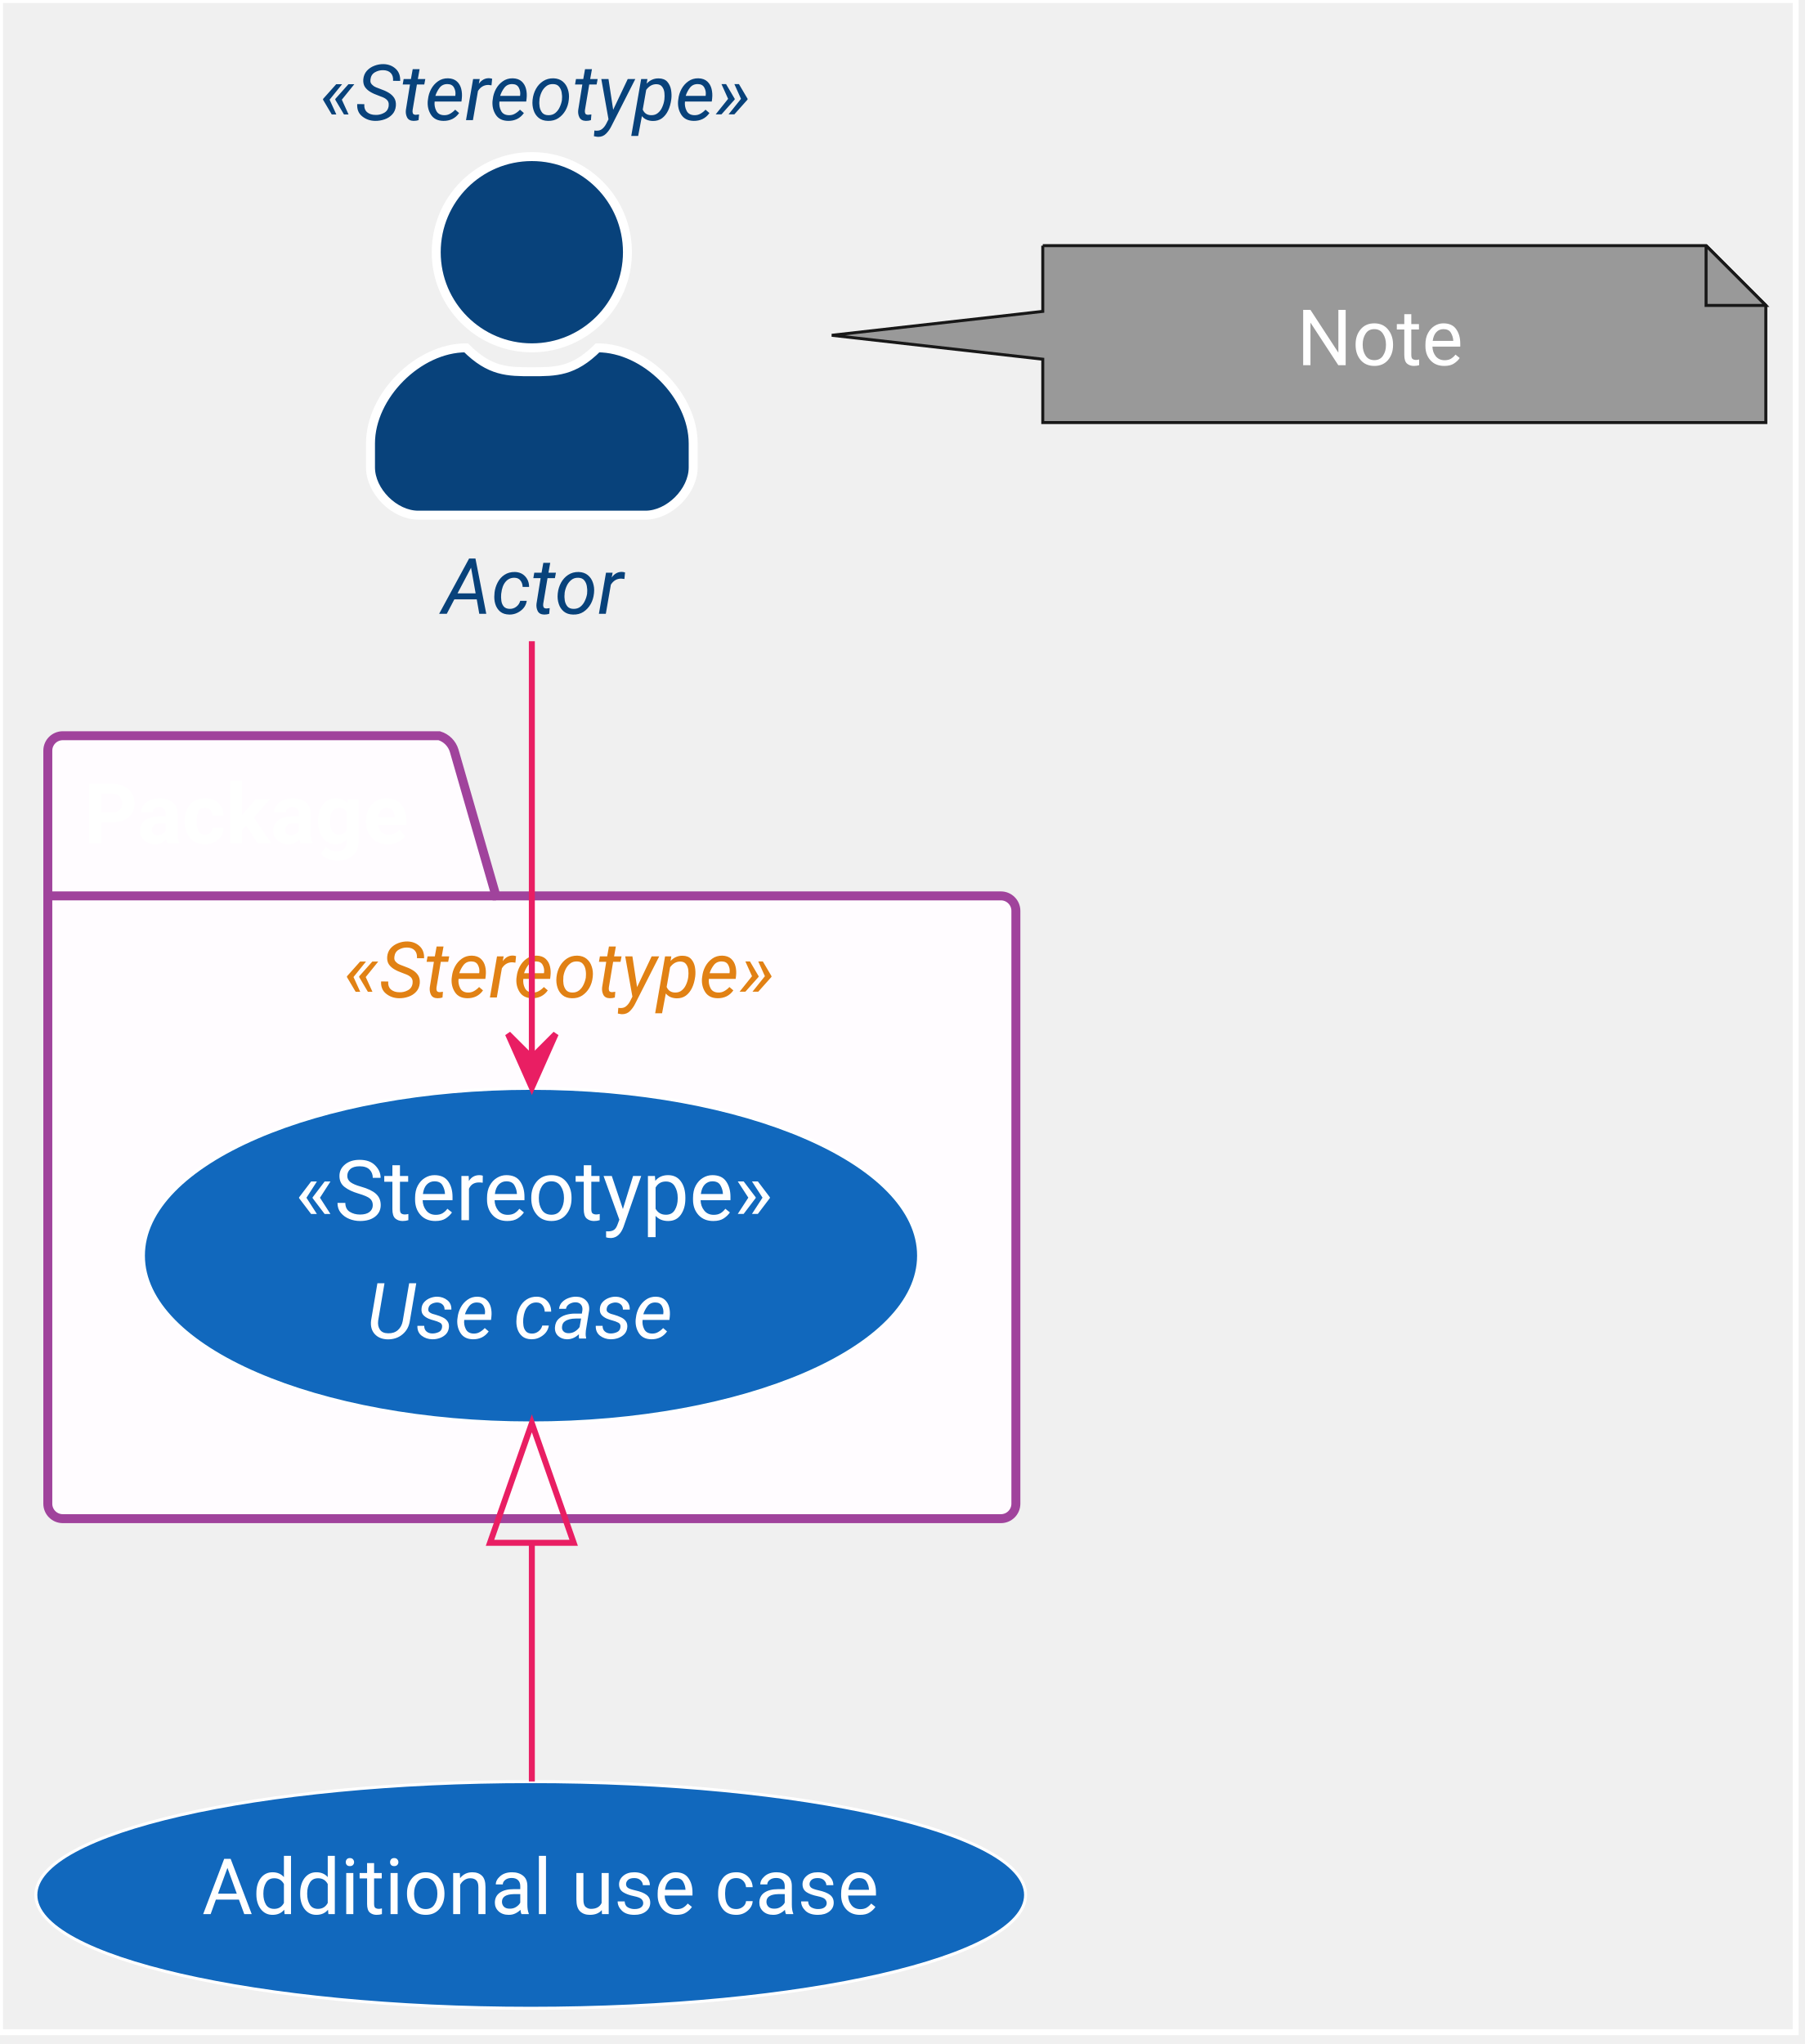
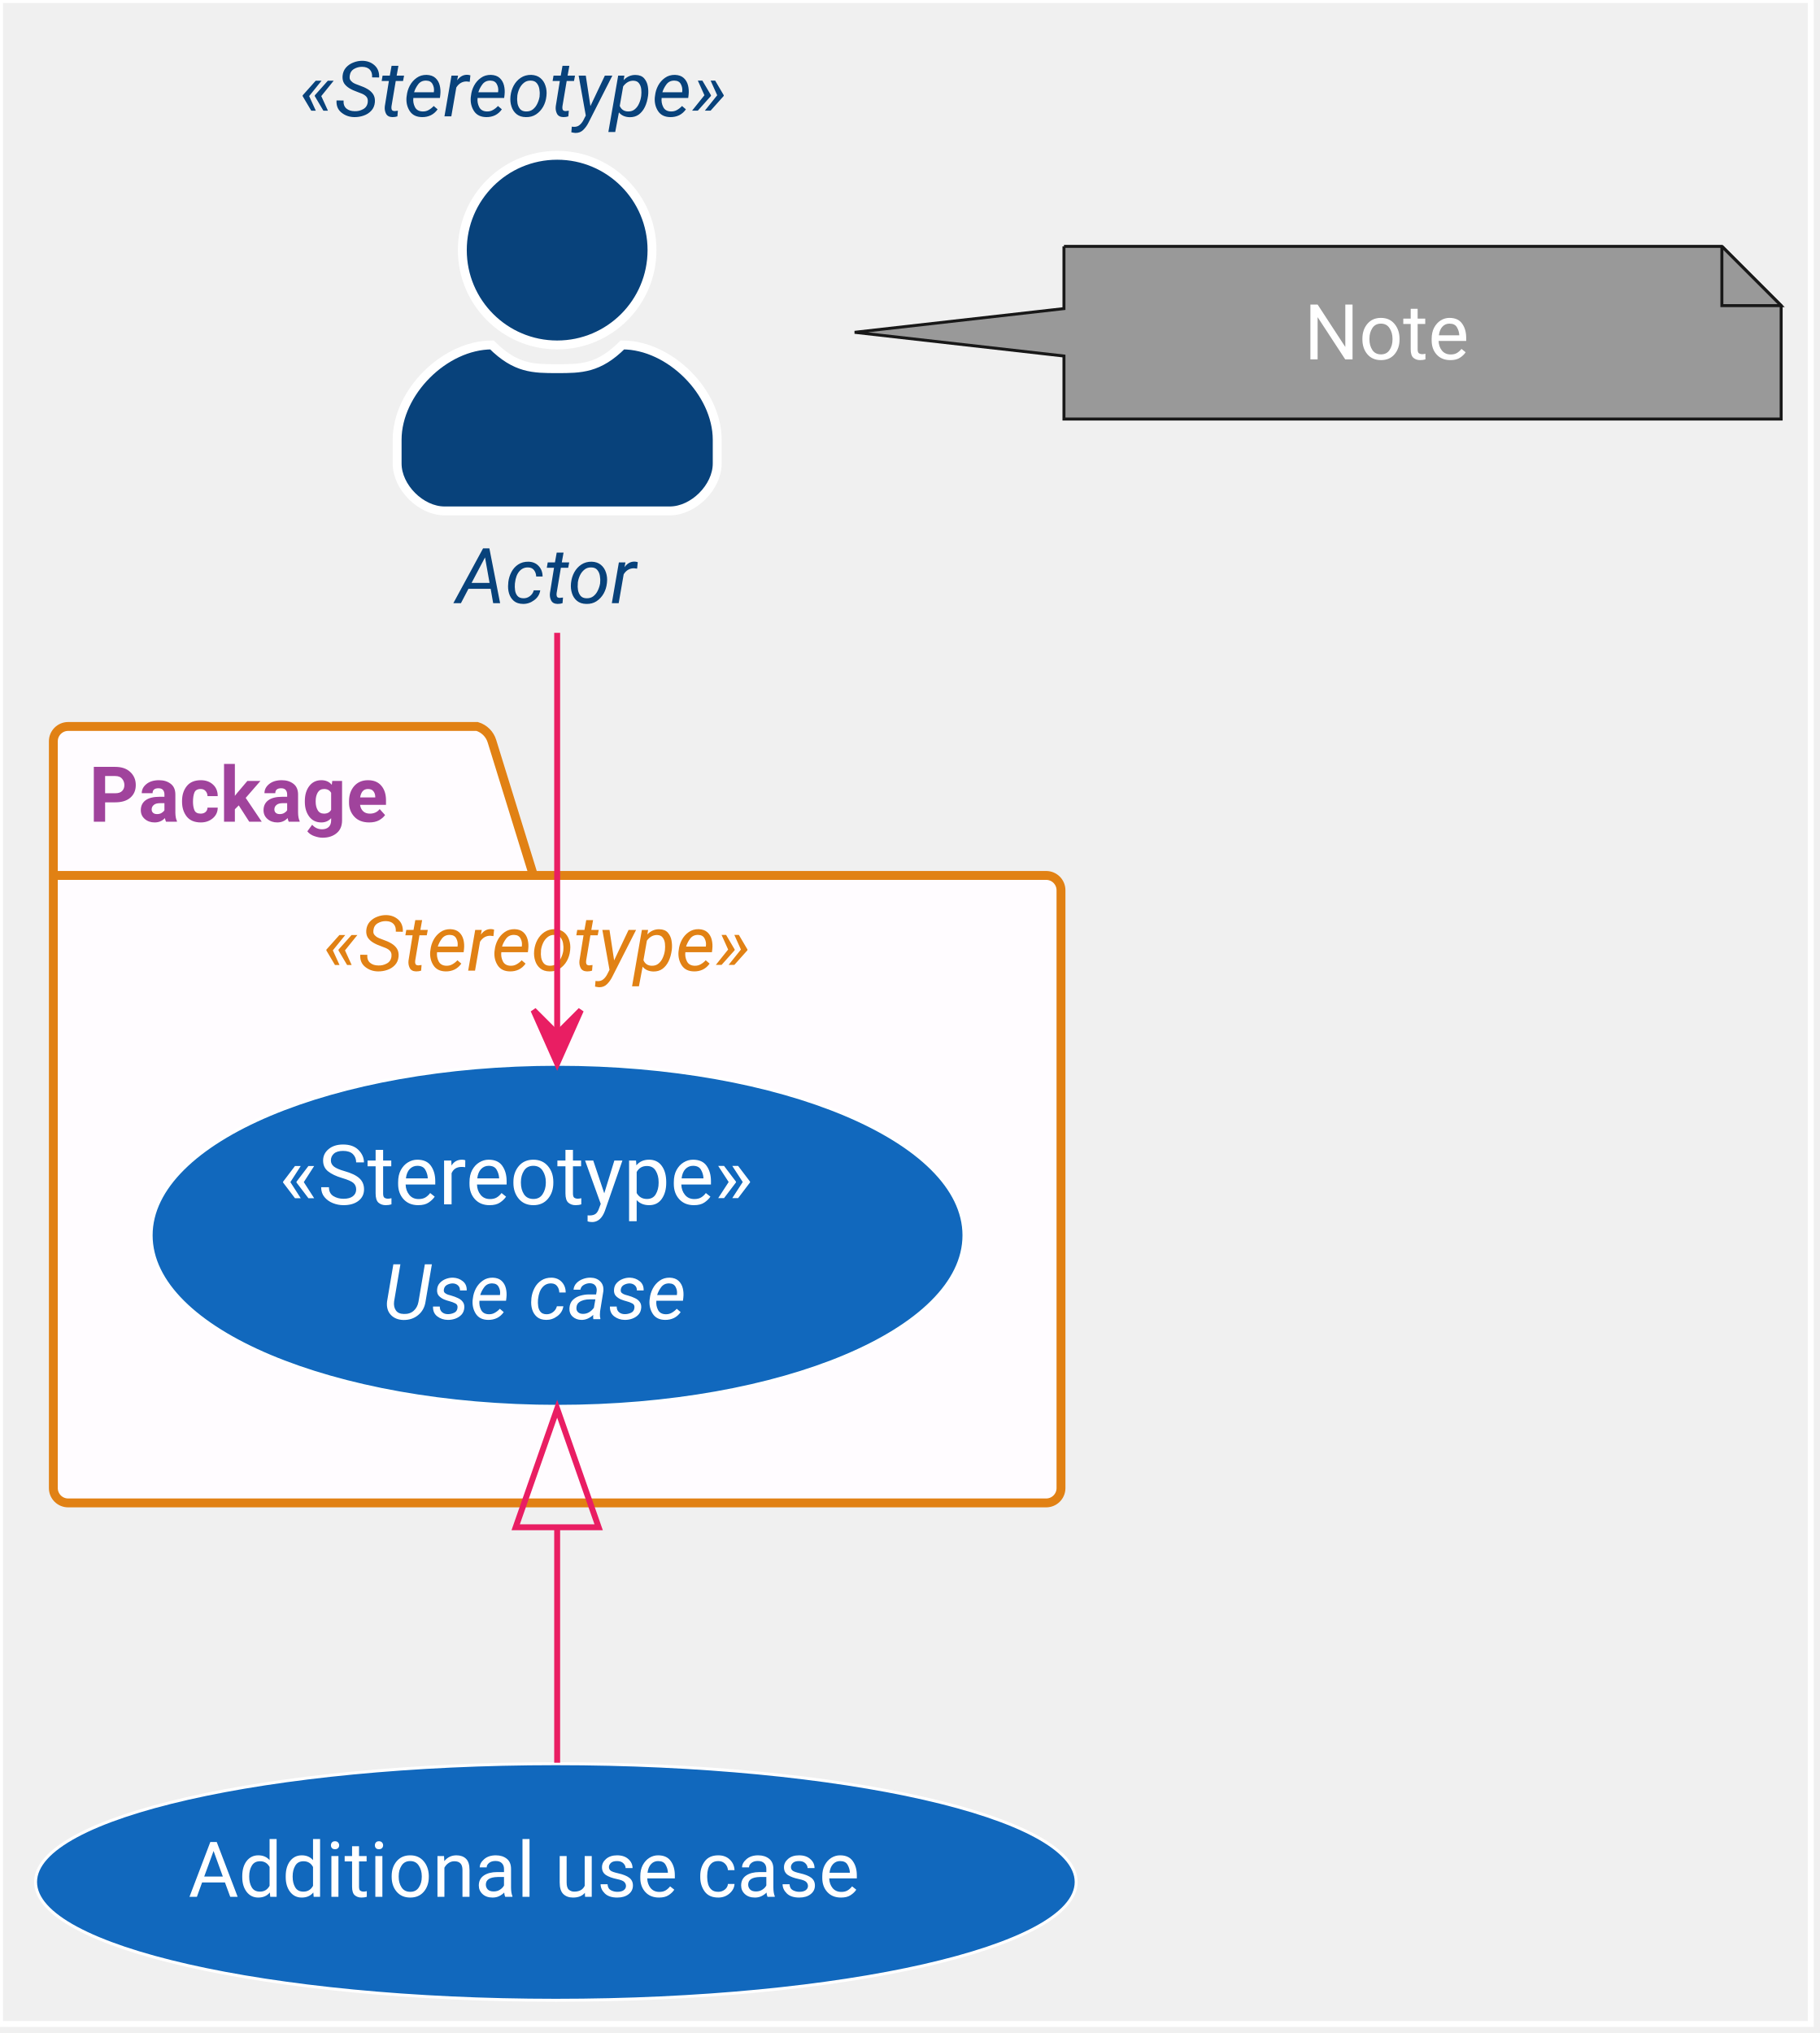
- <svg xmlns="http://www.w3.org/2000/svg" contentStyleType="text/css" height="342px" preserveAspectRatio="none" style="width:302px;height:342px;background:#FFFFFF;" version="1.1" viewBox="0 0 302 342" width="302px" zoomAndPan="magnify">
+ <svg xmlns="http://www.w3.org/2000/svg" contentStyleType="text/css" height="343px" preserveAspectRatio="none" style="width:307px;height:343px;background:#FFFFFF;" version="1.1" viewBox="0 0 307 343" width="307px" zoomAndPan="magnify">
  <defs />
  <g>
-     <rect fill="none" height="340.025" style="stroke:#FFFFFF;stroke-width:1.0;" width="300.5" x="0" y="0" />
+     <rect fill="none" height="341.478" style="stroke:#FFFFFF;stroke-width:1.0;" width="305.5" x="0" y="0" />
    <g id="cluster_Package">
-       <path d="M10.5,123.1 L73.5,123.1 A3.75,3.75 0 0 1 76,125.6 L83,149.9 L167.5,149.9 A2.5,2.5 0 0 1 170,152.4 L170,251.6 A2.5,2.5 0 0 1 167.5,254.1 L10.5,254.1 A2.5,2.5 0 0 1 8,251.6 L8,125.6 A2.5,2.5 0 0 1 10.5,123.1 " fill="#FFFCFF" style="stroke:#A0439C;stroke-width:1.5;" />
-       <line style="stroke:#A0439C;stroke-width:1.5;" x1="8" x2="83" y1="149.9" y2="149.9" />
-       <text fill="#FFFFFF" font-family="Roboto" font-size="14" font-weight="bold" lengthAdjust="spacing" textLength="58" x="14" y="141.1">Package</text>
-       <text fill="#E18114" font-family="Roboto" font-size="13" font-style="italic" lengthAdjust="spacing" textLength="71" x="57.5" y="166.9">«Stereotype»</text>
+       <path d="M11.5,122.566 L80.5,122.566 A3.75,3.75 0 0 1 83,125.066 L90,147.699 L176.5,147.699 A2.5,2.5 0 0 1 179,150.199 L179,251.066 A2.5,2.5 0 0 1 176.5,253.566 L11.5,253.566 A2.5,2.5 0 0 1 9,251.066 L9,125.066 A2.5,2.5 0 0 1 11.5,122.566 " fill="#FFFCFF" style="stroke:#E18114;stroke-width:1.5;" />
+       <line style="stroke:#E18114;stroke-width:1.5;" x1="9" x2="90" y1="147.699" y2="147.699" />
+       <text fill="#A0439C" font-family="Roboto" font-size="13" font-weight="bold" lengthAdjust="spacing" textLength="64" x="15" y="138.633">Package</text>
+       <text fill="#E18114" font-family="Roboto" font-size="13" font-style="italic" lengthAdjust="spacing" textLength="87" x="54.5" y="163.766">«Stereotype»</text>
    </g>
    <g id="elem_UseCase">
-       <ellipse cx="88.86" cy="210.091" fill="#1168BD" rx="64.86" ry="27.991" style="stroke:#FFFFFF;stroke-width:0.5;" />
-       <text fill="#FFFFFF" font-family="Roboto" font-size="14" lengthAdjust="spacing" textLength="79" x="49.36" y="204.158">«Stereotype»</text>
-       <text fill="#FFFFFF" font-family="Roboto" font-size="13" font-style="italic" lengthAdjust="spacing" textLength="55" x="61.36" y="223.958">Use case</text>
+       <ellipse cx="94.065" cy="208.418" fill="#1168BD" rx="68.565" ry="28.852" style="stroke:#FFFFFF;stroke-width:0.5;" />
+       <text fill="#FFFFFF" font-family="Roboto" font-size="14" lengthAdjust="spacing" textLength="94" x="47.065" y="203.19">«Stereotype»</text>
+       <text fill="#FFFFFF" font-family="Roboto" font-size="13" font-style="italic" lengthAdjust="spacing" textLength="59" x="64.565" y="222.559">Use case</text>
    </g>
    <g id="elem_Actor">
-       <ellipse cx="89" cy="42.2" fill="#08427B" rx="16" ry="16" style="stroke:#FFFFFF;stroke-width:1.5;" />
-       <path d="M89,62.2 C93,62.2 96,62.2 100,58.2 C108,58.2 116,66.2 116,74.2 L116,78.2 C116,82.2 112,86.2 108,86.2 L70,86.2 C66,86.2 62,82.2 62,78.2 L62,74.2 C62,66.2 70,58.2 78,58.2 C82,62.2 85,62.2 89,62.2 " fill="#08427B" style="stroke:#FFFFFF;stroke-width:1.5;" />
-       <text fill="#08427B" font-family="Roboto" font-size="13" font-style="italic" lengthAdjust="spacing" textLength="30" x="74" y="102.7">Actor</text>
-       <text fill="#08427B" font-family="Roboto" font-size="13" font-style="italic" lengthAdjust="spacing" textLength="71" x="53.5" y="20.1">«Stereotype»</text>
+       <ellipse cx="94" cy="42.199" fill="#08427B" rx="16" ry="16" style="stroke:#FFFFFF;stroke-width:1.5;" />
+       <path d="M94,62.199 C98,62.199 101,62.199 105,58.199 C113,58.199 121,66.199 121,74.199 L121,78.199 C121,82.199 117,86.199 113,86.199 L75,86.199 C71,86.199 67,82.199 67,78.199 L67,74.199 C67,66.199 75,58.199 83,58.199 C87,62.199 90,62.199 94,62.199 " fill="#08427B" style="stroke:#FFFFFF;stroke-width:1.5;" />
+       <text fill="#08427B" font-family="Roboto" font-size="13" font-style="italic" lengthAdjust="spacing" textLength="34" x="77" y="101.766">Actor</text>
+       <text fill="#08427B" font-family="Roboto" font-size="13" font-style="italic" lengthAdjust="spacing" textLength="87" x="50.5" y="19.633">«Stereotype»</text>
    </g>
-     <g id="elem_GMN147">
-       <path d="M174.5,41.1 L174.5,52.1 L139.19,56.1 L174.5,60.1 L174.5,70.7 A0,0 0 0 0 174.5,70.7 L295.5,70.7 A0,0 0 0 0 295.5,70.7 L295.5,51.1 L285.5,41.1 L174.5,41.1 A0,0 0 0 0 174.5,41.1 " fill="#999999" style="stroke:#181818;stroke-width:0.5;" />
-       <path d="M285.5,41.1 L285.5,51.1 L295.5,51.1 L285.5,41.1 " fill="#999999" style="stroke:#181818;stroke-width:0.5;" />
-       <text fill="#FFFFFF" font-family="Roboto" font-size="13" lengthAdjust="spacing" textLength="27" x="217" y="61.1">Note</text>
+     <g id="elem_GMN3">
+       <path d="M179.5,41.566 L179.5,52.066 L144.19,56.066 L179.5,60.066 L179.5,70.699 A0,0 0 0 0 179.5,70.699 L300.5,70.699 A0,0 0 0 0 300.5,70.699 L300.5,51.566 L290.5,41.566 L179.5,41.566 A0,0 0 0 0 179.5,41.566 " fill="#999999" style="stroke:#181818;stroke-width:0.5;" />
+       <path d="M290.5,41.566 L290.5,51.566 L300.5,51.566 L290.5,41.566 " fill="#999999" style="stroke:#181818;stroke-width:0.5;" />
+       <text fill="#FFFFFF" font-family="Roboto" font-size="13" lengthAdjust="spacing" textLength="31" x="220" y="60.633">Note</text>
    </g>
    <g id="elem_UseCase2">
-       <ellipse cx="88.812" cy="317.062" fill="#1168BD" rx="82.812" ry="18.962" style="stroke:#FFFFFF;stroke-width:0.5;" />
-       <text fill="#FFFFFF" font-family="Roboto" font-size="13" lengthAdjust="spacing" textLength="110" x="33.812" y="320.262">Additional use case</text>
+       <ellipse cx="93.781" cy="317.522" fill="#1168BD" rx="87.781" ry="19.956" style="stroke:#FFFFFF;stroke-width:0.5;" />
+       <text fill="#FFFFFF" font-family="Roboto" font-size="13" lengthAdjust="spacing" textLength="124" x="31.782" y="320.023">Additional use case</text>
    </g>
    <g id="link_Actor_UseCase">
-       <path d="M89,107.29 C89,130.15 89,156.55 89,176.74 " fill="none" id="Actor-to-UseCase" style="stroke:#E91E63;stroke-width:1.0;" />
-       <polygon fill="#E91E63" points="89,181.99,93,172.99,89,176.99,85,172.99,89,181.99" style="stroke:#E91E63;stroke-width:1.0;" />
+       <path d="M94,106.766 C94,128.926 94,154.446 94,174.266 " fill="none" id="Actor-to-UseCase" style="stroke:#E91E63;stroke-width:1.0;" />
+       <polygon fill="#E91E63" points="94,179.436,98,170.436,94,174.436,90,170.436,94,179.436" style="stroke:#E91E63;stroke-width:1.0;" />
    </g>
    <g id="link_UseCase_UseCase2">
-       <path d="M89,258.55 C89,272.59 89,287.12 89,298.07 " fill="none" id="UseCase-backto-UseCase2" style="stroke:#E91E63;stroke-width:1.0;" />
-       <polygon fill="none" points="82,258.14,89,238.14,96,258.14,82,258.14" style="stroke:#E91E63;stroke-width:1.0;" />
+       <path d="M94,257.996 C94,271.956 94,286.366 94,297.406 " fill="none" id="UseCase-backto-UseCase2" style="stroke:#E91E63;stroke-width:1.0;" />
+       <polygon fill="none" points="87,257.676,94,237.676,101,257.676,87,257.676" style="stroke:#E91E63;stroke-width:1.0;" />
    </g>
  </g>
</svg>
